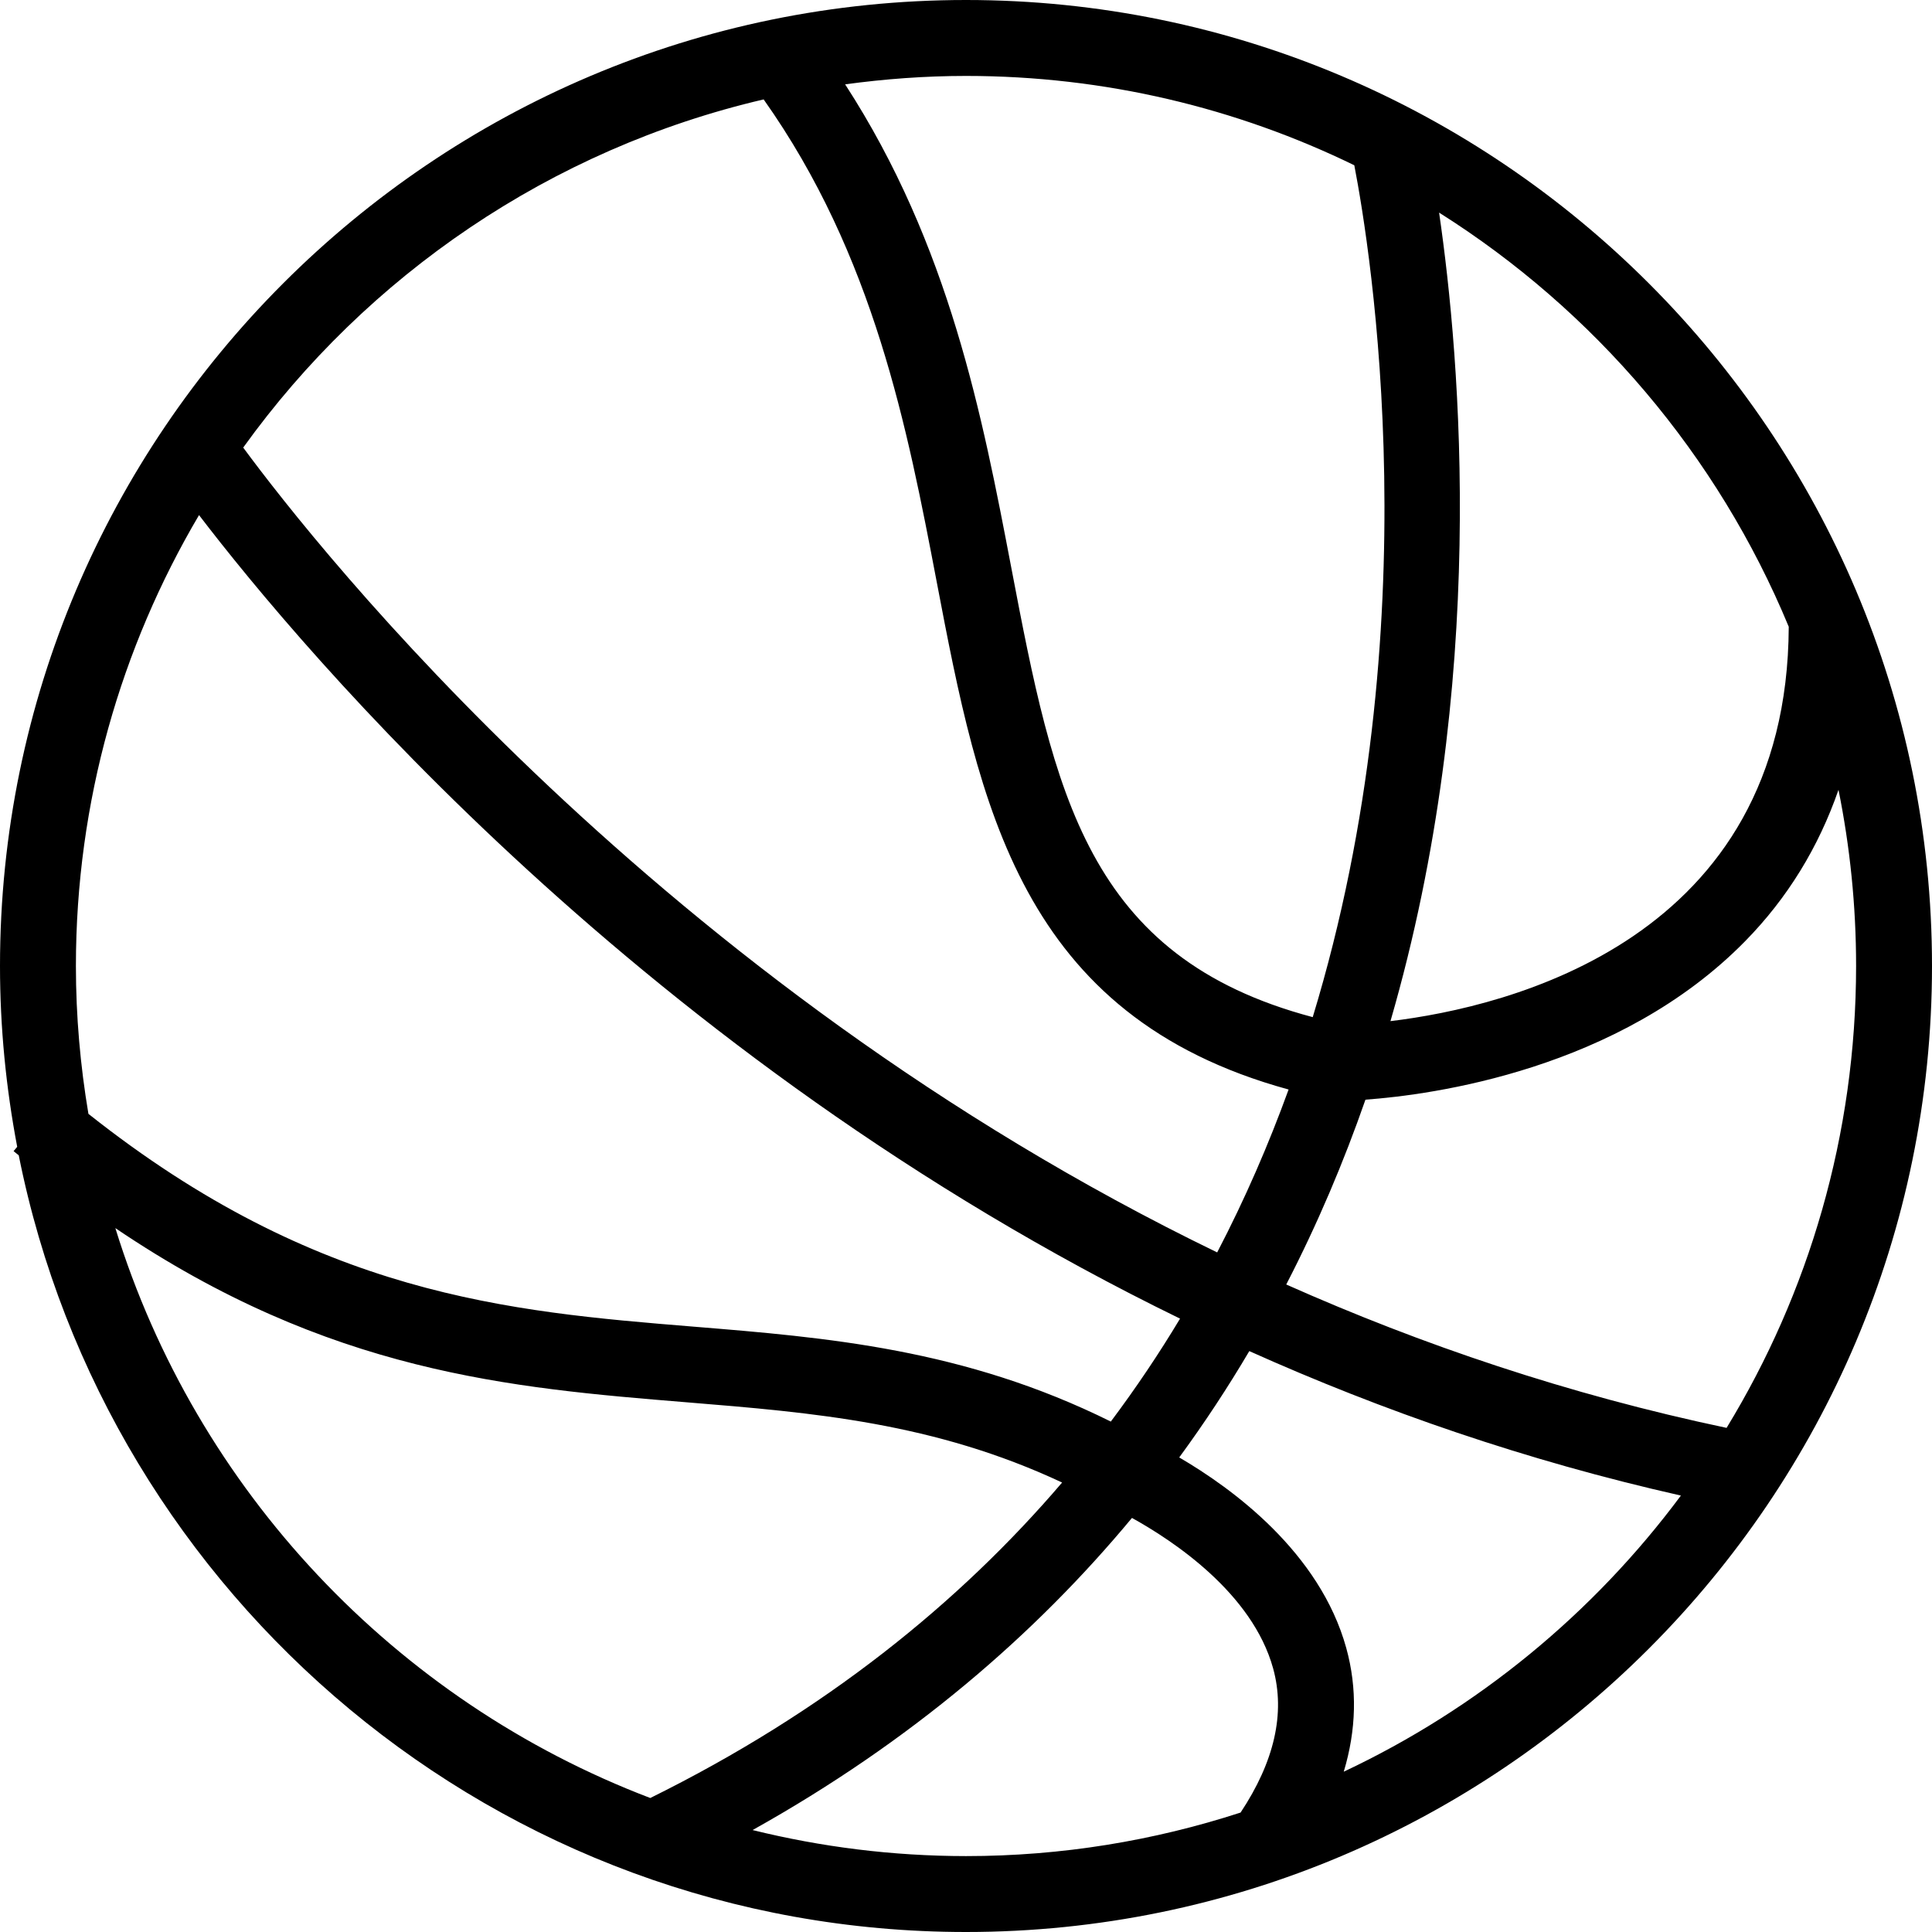
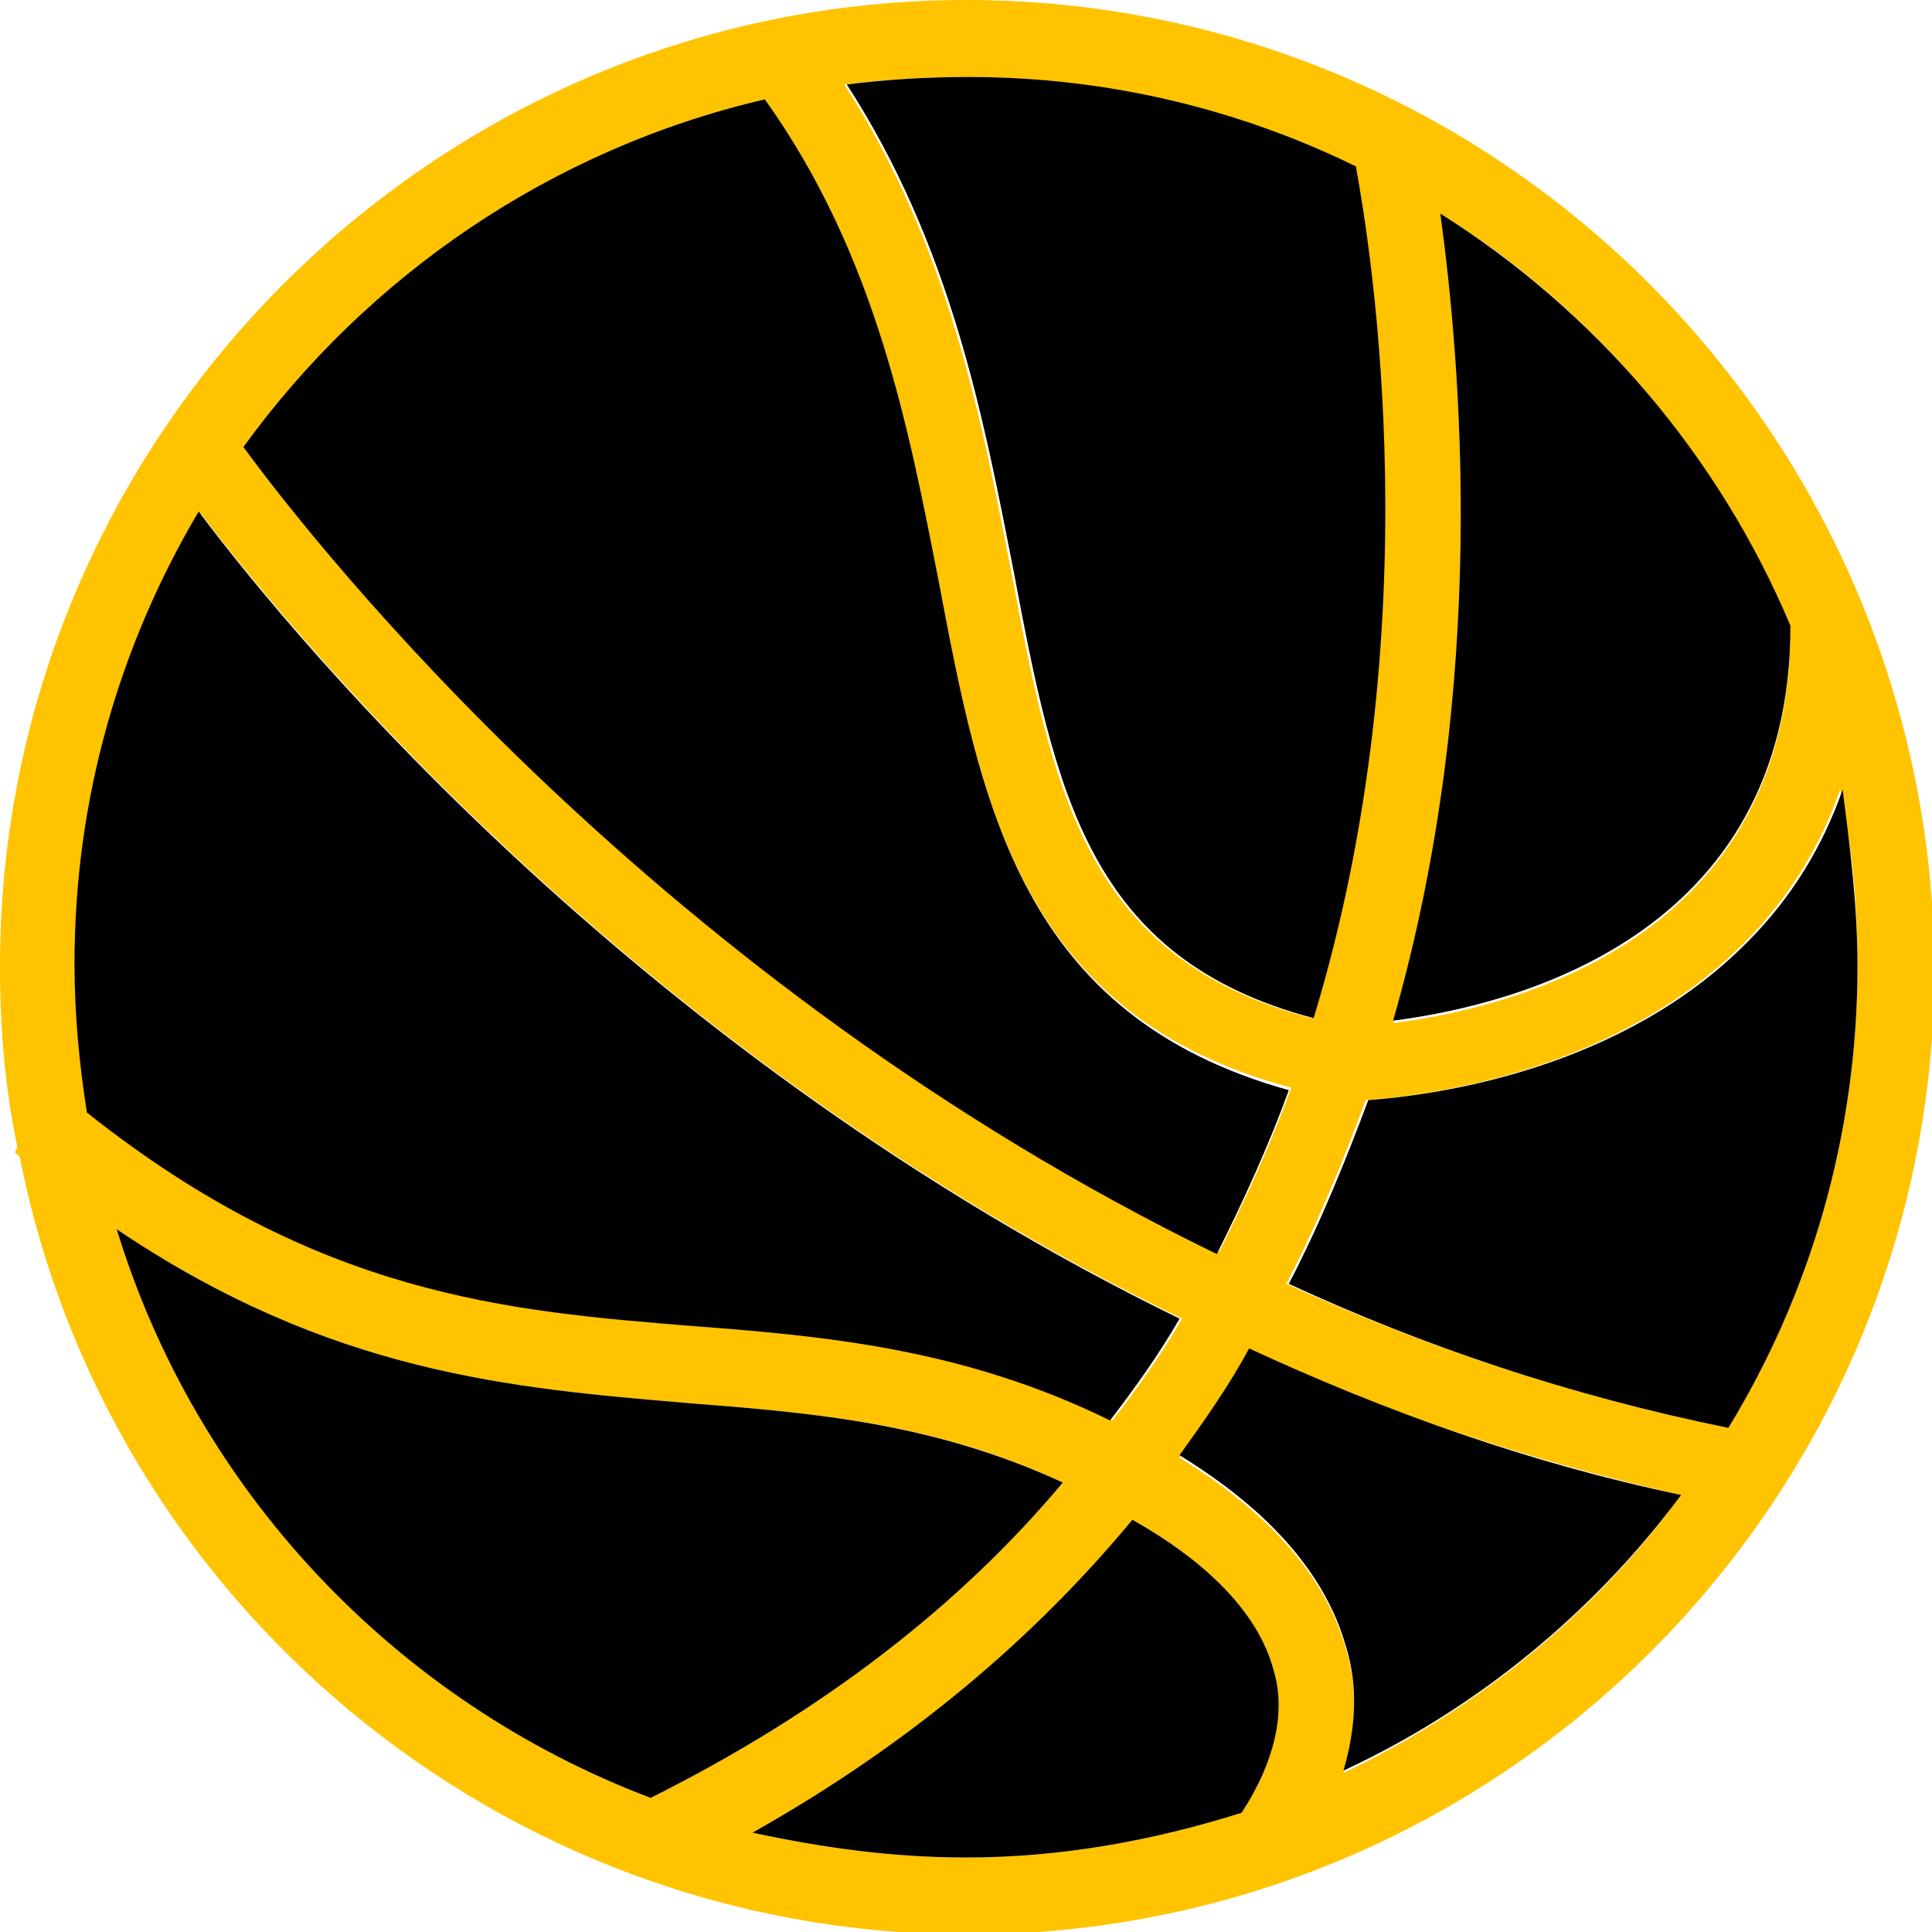
- <svg xmlns="http://www.w3.org/2000/svg" version="1.1" id="Capa_1" x="0px" y="0px" width="77.832px" height="77.832px" viewBox="0 0 77.832 77.832" style="enable-background:new 0 0 77.832 77.832;" xml:space="preserve">
+ <svg xmlns="http://www.w3.org/2000/svg" version="1.1" id="Capa_1" x="0px" y="0px" viewBox="0 0 77.8 77.8" style="enable-background:new 0 0 77.8 77.8;" xml:space="preserve">
+   <style type="text/css">
+ 	.st0{fill:#FFC300;}
+ </style>
  <g>
-     <path d="M38.916,0C17.458,0,0,17.458,0,38.916c0,2.489,0.245,4.923,0.693,7.284l-0.146,0.175c0.07,0.059,0.138,0.109,0.208,0.167   c3.555,17.819,19.312,31.29,38.161,31.29c21.458,0,38.916-17.458,38.916-38.916S60.374,0,38.916,0z M72.061,25.249   c-0.052,12.625-11.312,15.317-16.045,15.888c3.945-13.604,2.821-26.663,1.959-32.572C64.236,12.512,69.199,18.337,72.061,25.249z    M54.559,6.658c0.653,3.375,3.119,18.577-1.675,34.318c-9.122-2.418-10.416-9.061-12.143-18.104   c-1.169-6.126-2.491-12.99-6.694-19.474c1.594-0.217,3.217-0.339,4.869-0.339C44.521,3.059,49.829,4.354,54.559,6.658z    M30.764,4.005c4.453,6.291,5.793,13.262,6.973,19.441c1.714,8.979,3.346,17.479,14.175,20.446   c-0.799,2.201-1.749,4.398-2.877,6.562c-22.46-10.88-36.241-28.358-39.237-32.423C14.786,11.094,22.187,6.007,30.764,4.005z    M8.018,20.751c4.195,5.486,17.939,21.856,39.521,32.371c-0.844,1.407-1.773,2.791-2.789,4.147   c-5.908-2.934-11.457-3.388-16.834-3.826c-7.44-0.607-15.128-1.256-24.354-8.571c-0.326-1.938-0.504-3.926-0.504-5.956   C3.059,32.29,4.872,26.083,8.018,20.751z M4.647,49.475c8.612,5.83,15.922,6.438,23.021,7.018c5.113,0.417,9.972,0.82,15.12,3.232   c-4.148,4.854-9.563,9.235-16.591,12.709C15.932,68.525,7.908,60.038,4.647,49.475z M30.319,73.725   c6.382-3.564,11.38-7.873,15.283-12.574c1.639,0.906,4.851,3.021,5.688,6.066c0.497,1.805,0.046,3.756-1.312,5.803   c-3.485,1.133-7.201,1.754-11.061,1.754C35.953,74.773,33.074,74.405,30.319,73.725z M54.134,71.374   c0.507-1.685,0.552-3.351,0.101-4.983c-1.068-3.863-4.598-6.434-6.729-7.677c1.028-1.403,1.967-2.833,2.823-4.284   c5.354,2.402,11.157,4.416,17.387,5.82C64.193,64.993,59.529,68.834,54.134,71.374z M69.557,57.523   c-6.373-1.342-12.293-3.354-17.74-5.776c1.27-2.456,2.322-4.952,3.191-7.446c2.686-0.195,10.21-1.199,15.299-6.387   c1.709-1.742,2.957-3.786,3.758-6.096c0.463,2.295,0.709,4.668,0.709,7.098C74.773,45.725,72.865,52.096,69.557,57.523z" />
+     <path class="st0" d="M38.9,0C17.5,0,0,17.5,0,38.9c0,2.5,0.2,4.9,0.7,7.3l-0.1,0.2c0.1,0.1,0.1,0.1,0.2,0.2   c3.5,17.8,19.3,31.3,38.2,31.3c21.5,0,38.9-17.5,38.9-38.9C77.8,17.5,60.4,0,38.9,0z M58,8.6c6.3,3.9,11.2,9.8,14.1,16.7   c0,12.6-11.3,15.3-16,15.9C60,27.5,58.8,14.5,58,8.6z M38.9,3.1c5.6,0,10.9,1.3,15.6,3.6c0.7,3.4,3.1,18.6-1.7,34.3   c-9.1-2.4-10.4-9.1-12.1-18.1c-1.2-6.1-2.5-13-6.7-19.5C35.6,3.2,37.3,3.1,38.9,3.1z M30.8,4c4.5,6.3,5.8,13.3,7,19.4   c1.7,9,3.3,17.5,14.2,20.4c-0.8,2.2-1.8,4.4-2.9,6.6C26.6,39.6,12.8,22.1,9.8,18C14.8,11.1,22.2,6,30.8,4z M3.1,38.9   c0-6.6,1.8-12.8,5-18.2c4.2,5.5,17.9,21.9,39.5,32.4c-0.8,1.4-1.8,2.8-2.8,4.1c-5.9-2.9-11.5-3.4-16.8-3.8   c-7.4-0.6-15.1-1.2-24.4-8.6C3.2,42.9,3.1,40.9,3.1,38.9z M4.7,49.5c8.6,5.8,15.9,6.4,23,7c5.1,0.4,10,0.8,15.1,3.2   c-4.1,4.9-9.6,9.2-16.6,12.7C15.9,68.5,7.9,60,4.7,49.5z M50,73c-3.5,1.1-7.2,1.8-11.1,1.8c-3,0-5.8-0.4-8.6-1   c6.4-3.6,11.4-7.9,15.3-12.6c1.6,0.9,4.9,3,5.7,6.1C51.8,69,51.3,71,50,73z M54.1,71.4c0.5-1.7,0.6-3.4,0.1-5   c-1.1-3.9-4.6-6.4-6.7-7.7c1-1.4,2-2.8,2.8-4.3c5.3,2.4,11.2,4.4,17.4,5.8C64.2,65,59.5,68.8,54.1,71.4z M51.8,51.7   c1.3-2.5,2.3-5,3.2-7.4c2.7-0.2,10.2-1.2,15.3-6.4c1.7-1.7,3-3.8,3.8-6.1c0.5,2.3,0.7,4.7,0.7,7.1c0,6.8-1.9,13.2-5.2,18.6   C63.2,56.2,57.3,54.2,51.8,51.7z" />
+     <path d="M47.5,53.1c-0.8,1.4-1.8,2.8-2.8,4.1c-5.9-2.9-11.5-3.4-16.8-3.8c-7.4-0.6-15.1-1.2-24.4-8.6c-0.3-1.9-0.5-3.9-0.5-6   c0-6.6,1.8-12.8,5-18.2C12.2,26.2,26,42.6,47.5,53.1z" />
+     <path d="M42.8,59.7c-4.1,4.9-9.6,9.2-16.6,12.7C15.9,68.5,7.9,60,4.7,49.5c8.6,5.8,15.9,6.4,23,7C32.8,56.9,37.6,57.3,42.8,59.7z" />
+     <path d="M50,73c-3.5,1.1-7.2,1.8-11.1,1.8c-3,0-5.8-0.4-8.6-1c6.4-3.6,11.4-7.9,15.3-12.6c1.6,0.9,4.9,3,5.7,6.1   C51.8,69,51.3,71,50,73z" />
+     <path d="M67.7,60.2c-3.5,4.7-8.2,8.6-13.6,11.1c0.5-1.7,0.6-3.4,0.1-5c-1.1-3.9-4.6-6.4-6.7-7.7c1-1.4,2-2.8,2.8-4.3   C55.7,56.8,61.5,58.9,67.7,60.2z" />
+     <path d="M74.8,38.9c0,6.8-1.9,13.2-5.2,18.6c-6.4-1.3-12.3-3.3-17.7-5.8c1.3-2.5,2.3-5,3.2-7.4c2.7-0.2,10.2-1.2,15.3-6.4   c1.7-1.7,3-3.8,3.8-6.1C74.5,34.1,74.8,36.5,74.8,38.9z" />
+     <path d="M72.1,25.2c0,12.6-11.3,15.3-16,15.9C60,27.5,58.8,14.5,58,8.6C64.2,12.5,69.2,18.3,72.1,25.2z" />
+     <path d="M52.9,41c-9.1-2.4-10.4-9.1-12.1-18.1c-1.2-6.1-2.5-13-6.7-19.5c1.6-0.2,3.2-0.3,4.9-0.3c5.6,0,10.9,1.3,15.6,3.6   C55.2,10,57.7,25.2,52.9,41z" />
+     <path d="M51.9,43.9c-0.8,2.2-1.8,4.4-2.9,6.6C26.6,39.6,12.8,22.1,9.8,18c5-6.9,12.4-12,21-14c4.5,6.3,5.8,13.3,7,19.4   C39.5,32.4,41.1,40.9,51.9,43.9z" />
  </g>
-   <g>
- </g>
-   <g>
- </g>
-   <g>
- </g>
-   <g>
- </g>
-   <g>
- </g>
-   <g>
- </g>
-   <g>
- </g>
-   <g>
- </g>
-   <g>
- </g>
-   <g>
- </g>
-   <g>
- </g>
-   <g>
- </g>
-   <g>
- </g>
-   <g>
- </g>
-   <g>
- </g>
</svg>
